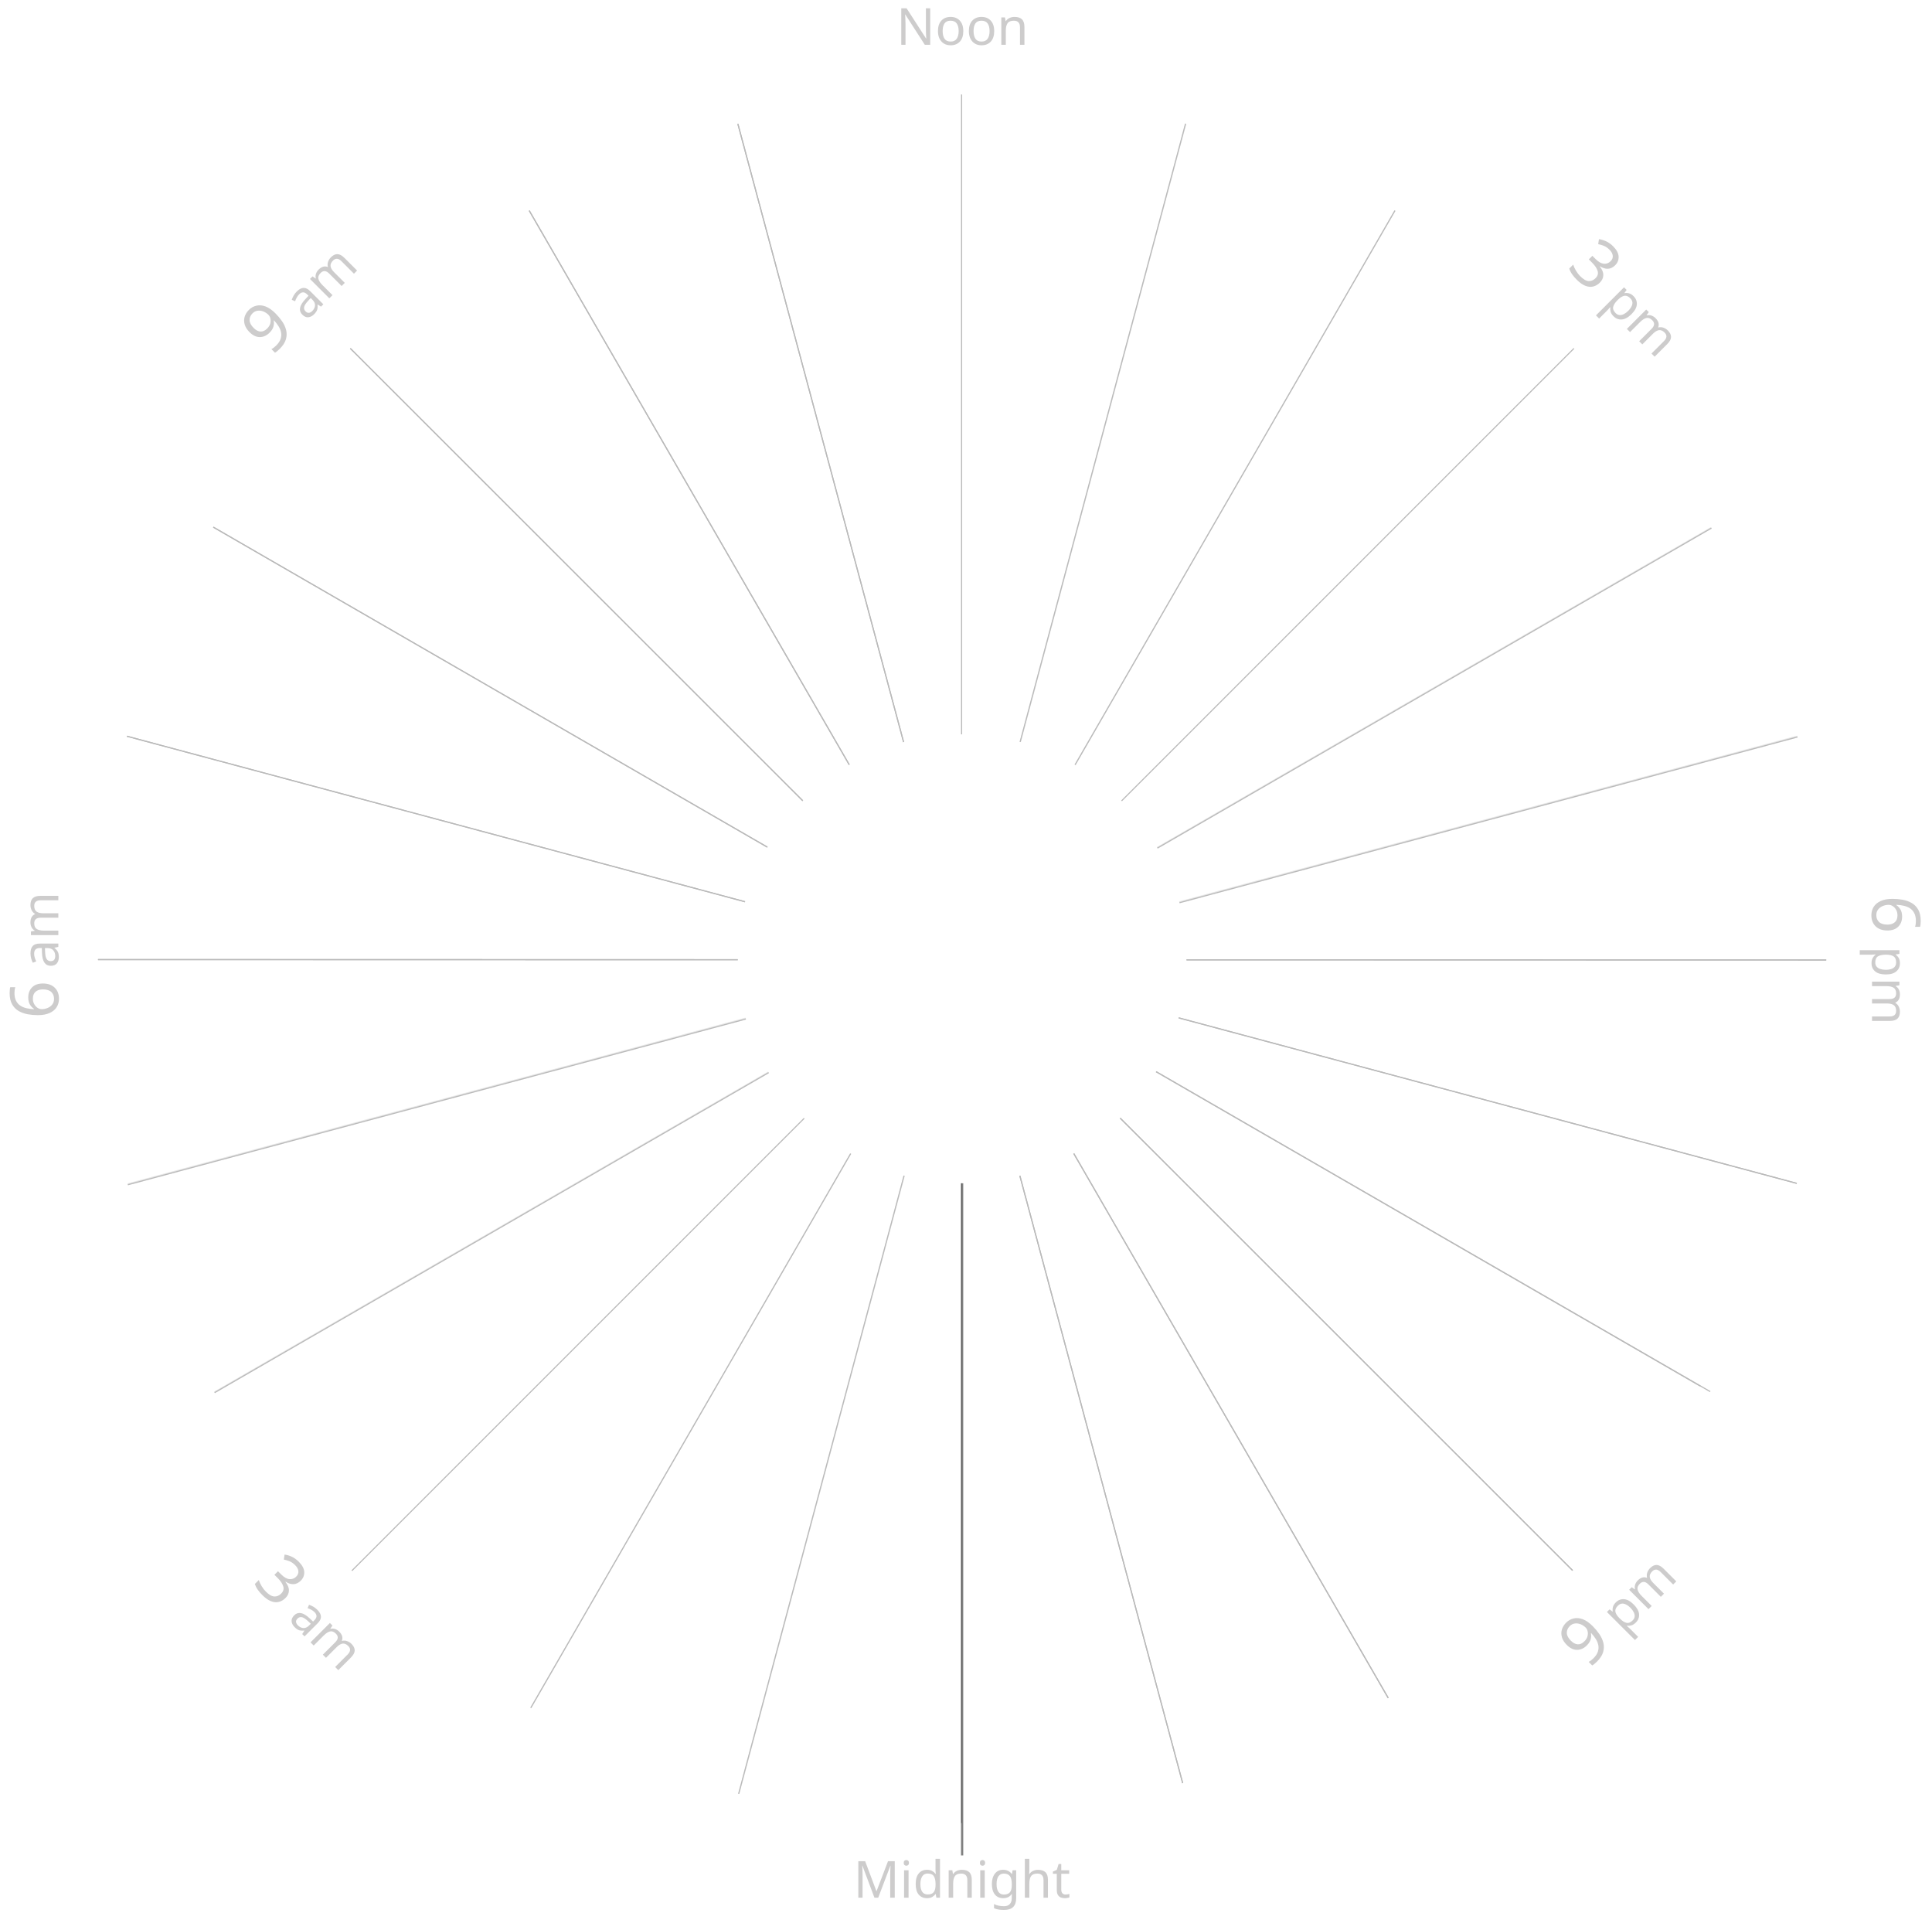
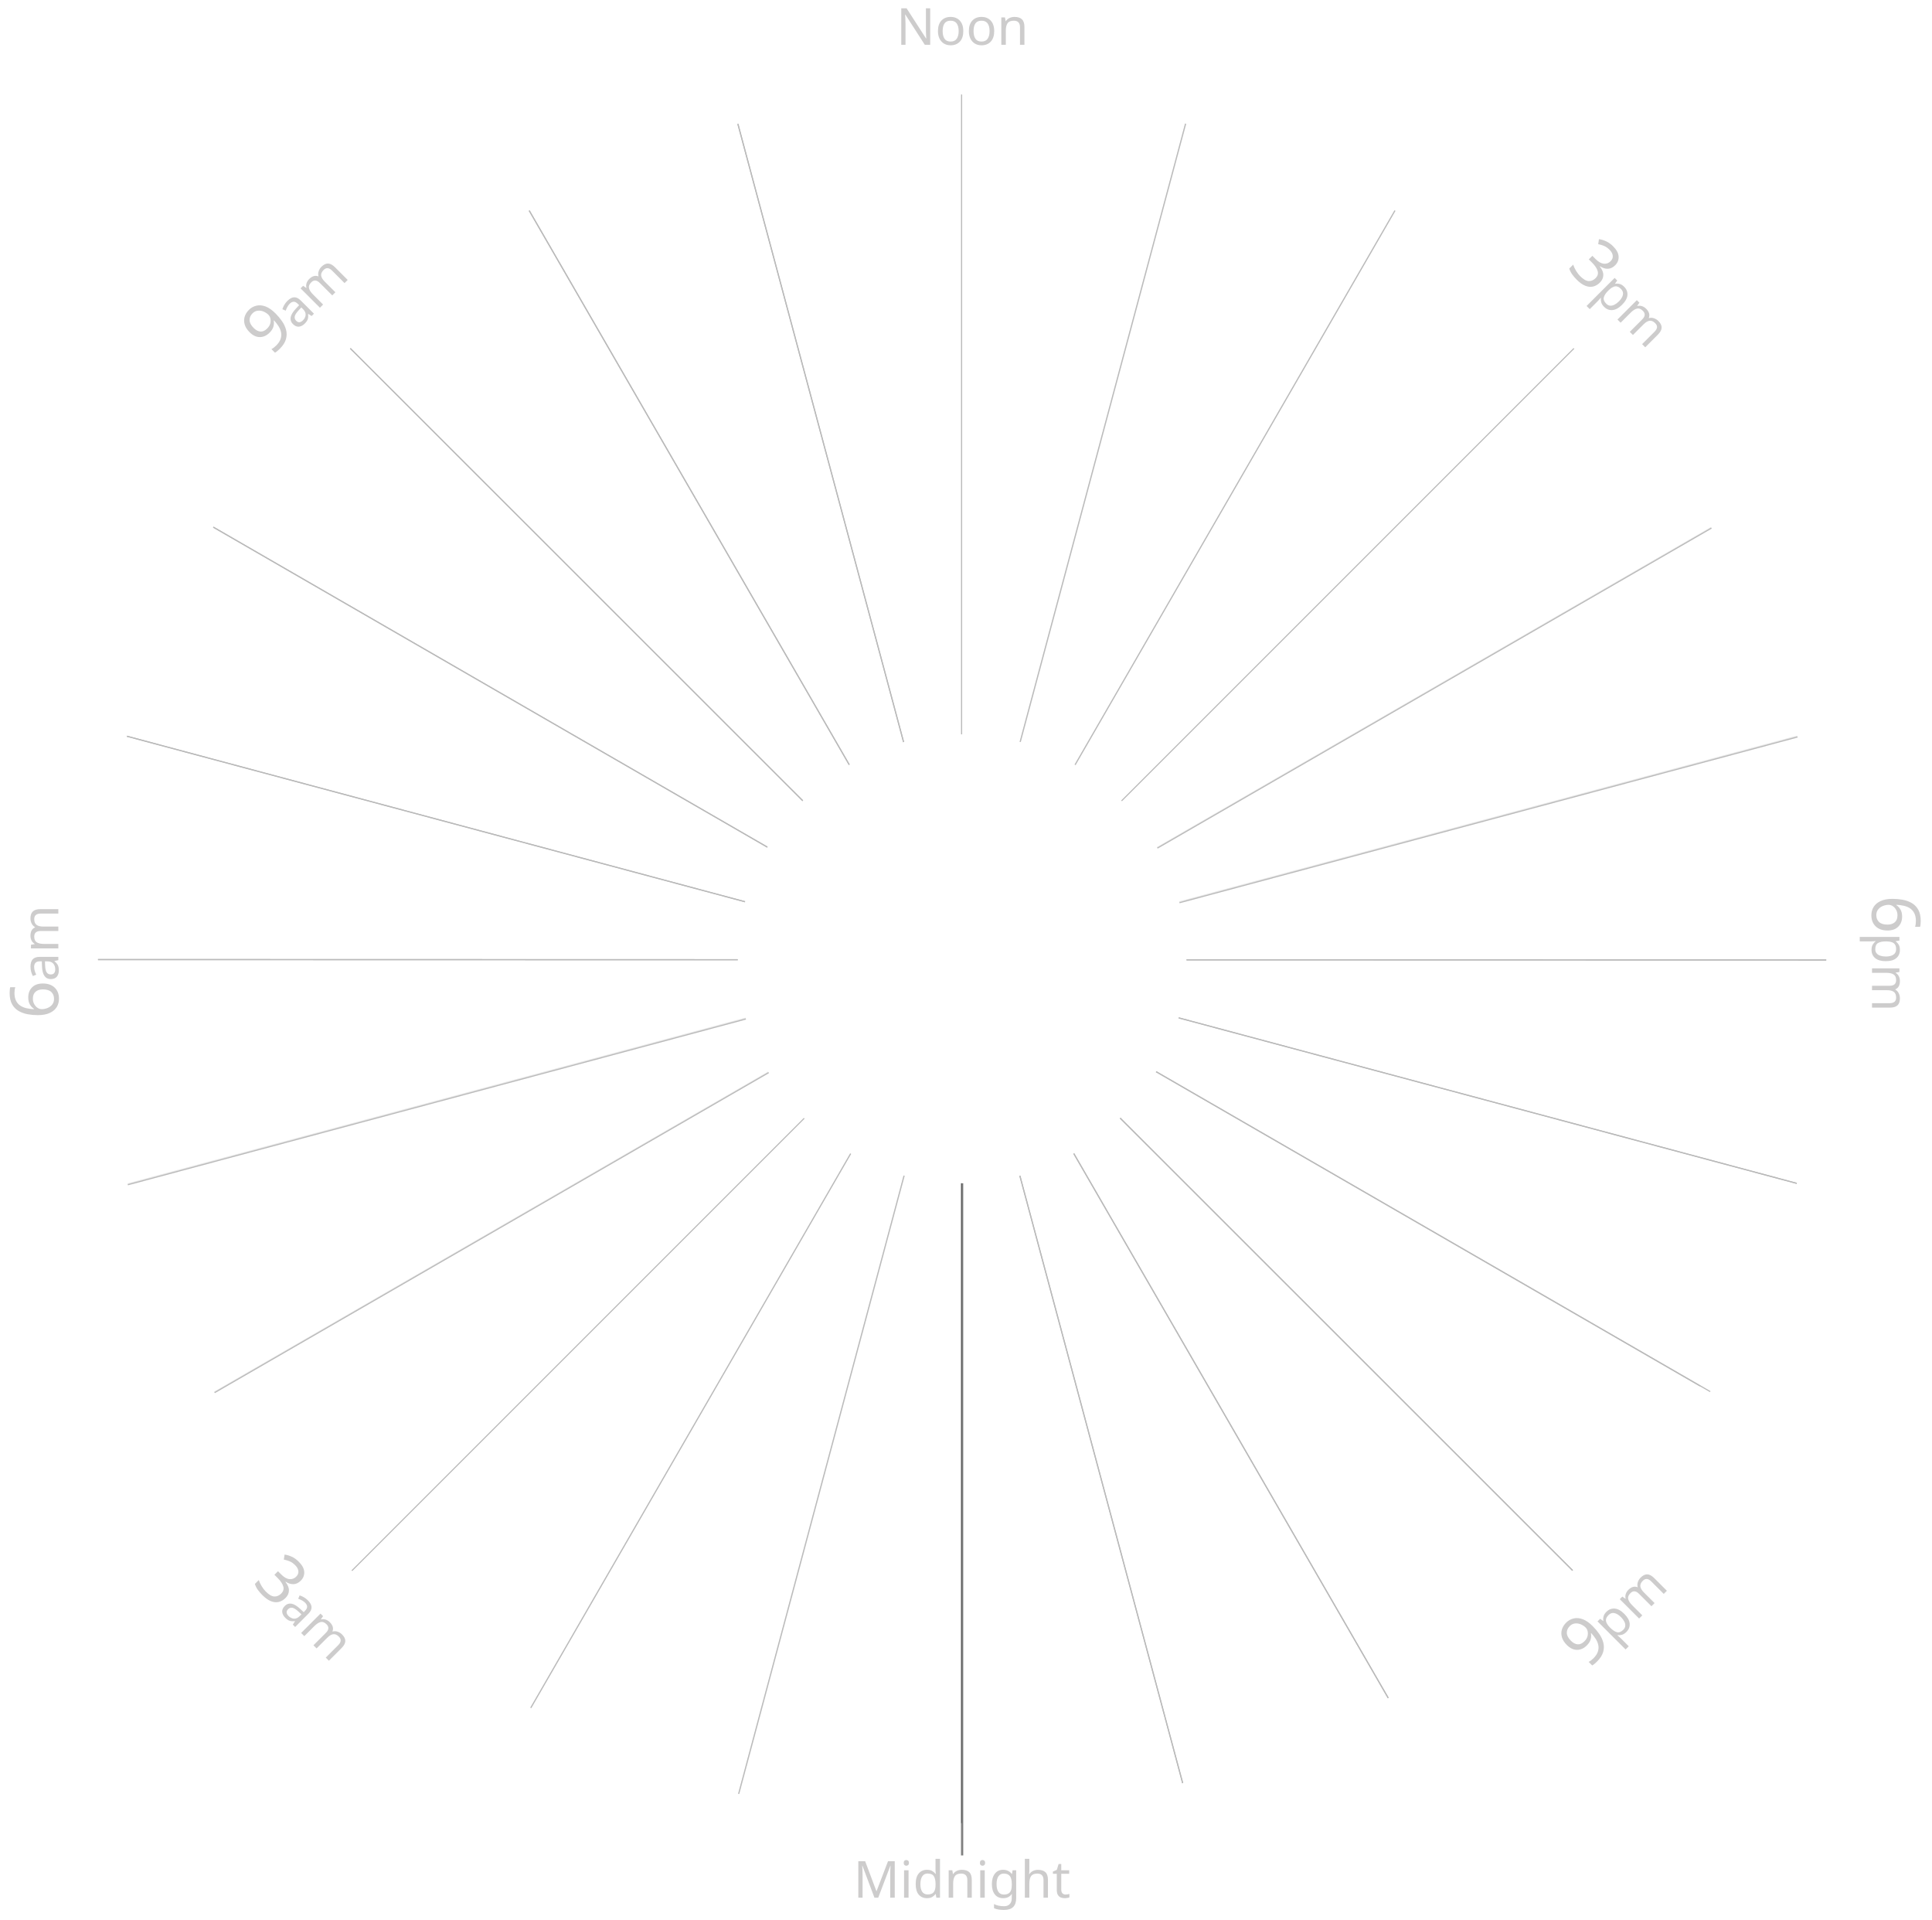
- <svg xmlns="http://www.w3.org/2000/svg" xmlns:xlink="http://www.w3.org/1999/xlink" version="1.1" x="0px" y="0px" width="605px" height="601px" viewBox="-0.202 7.28 605 601" enable-background="new -0.202 7.28 605 601" xml:space="preserve">
-   <defs>
- </defs>
+ <svg xmlns="http://www.w3.org/2000/svg" xmlns:xlink="http://www.w3.org/1999/xlink" width="605" height="601" x="0" y="0" enable-background="new -.202 7.28 605 601" version="1.1" viewBox="-0.202 7.28 605 601" xml:space="preserve">
  <g>
    <defs>
-       <rect id="SVGID_26_" x="1.798" width="600" height="620.28" />
+       <rect id="SVGID_26_" width="600" height="620.28" x="1.798" />
    </defs>
    <clipPath id="SVGID_27_">
-       <use xlink:href="#SVGID_26_" overflow="visible" />
+       <use overflow="visible" xlink:href="#SVGID_26_" />
    </clipPath>
    <g clip-path="url(#SVGID_27_)">
-       <text transform="matrix(0.7071 -0.7071 0.7071 0.7071 496.8833 530.2256)" fill="#CDCCCC" font-family="'Arial-BoldMT'" font-size="21.058">9</text>
-     </g>
-     <g clip-path="url(#SVGID_27_)">
-       <text transform="matrix(0.7071 -0.7071 0.7071 0.7071 505.1646 521.9443)" fill="#CDCCCC" font-family="'Arial-BoldMT'" font-size="16"> pm</text>
-     </g>
-     <g clip-path="url(#SVGID_27_)">
-       <defs>
-         <rect id="SVGID_25_" x="1.798" width="600" height="620.28" />
+       <text fill="#CDCCCC" font-family="'Arial-BoldMT'" font-size="21.058" transform="matrix(0.7071 -0.7071 0.7071 0.7071 496.8833 530.2256)">9</text>
+     </g>
+     <g clip-path="url(#SVGID_27_)">
+       <text fill="#CDCCCC" font-family="'Arial-BoldMT'" font-size="16" transform="matrix(0.7071 -0.7071 0.7071 0.7071 505.1646 521.9443)">pm</text>
+     </g>
+     <g clip-path="url(#SVGID_27_)">
+       <defs>
+         <rect id="SVGID_25_" width="600" height="620.28" x="1.798" />
      </defs>
      <clipPath id="SVGID_28_">
-         <use xlink:href="#SVGID_25_" overflow="visible" />
+         <use overflow="visible" xlink:href="#SVGID_25_" />
      </clipPath>
      <g clip-path="url(#SVGID_28_)">
-         <text transform="matrix(-6.123234e-17 1 -1 -6.123234e-17 586.0171 287.5439)" fill="#CDCCCC" font-family="'Arial-BoldMT'" font-size="21.058">6</text>
-       </g>
-     </g>
-     <g clip-path="url(#SVGID_27_)">
-       <text transform="matrix(-6.123234e-17 1 -1 -6.123234e-17 586.0171 299.2549)" fill="#CDCCCC" font-family="'Arial-BoldMT'" font-size="16"> pm</text>
-     </g>
-     <g clip-path="url(#SVGID_27_)">
-       <text transform="matrix(1 0 0 1 280.4814 21.3066)" fill="#CDCCCC" font-family="'Arial-BoldMT'" font-size="16">Noon</text>
-     </g>
-     <g clip-path="url(#SVGID_27_)">
-       <defs>
-         <rect id="SVGID_24_" x="1.798" width="600" height="620.28" />
+         <text fill="#CDCCCC" font-family="'Arial-BoldMT'" font-size="21.058" transform="matrix(-6.123234e-17 1 -1 -6.123234e-17 586.0171 287.5439)">6</text>
+       </g>
+     </g>
+     <g clip-path="url(#SVGID_27_)">
+       <text fill="#CDCCCC" font-family="'Arial-BoldMT'" font-size="16" transform="matrix(-6.123234e-17 1 -1 -6.123234e-17 586.0171 299.2549)">pm</text>
+     </g>
+     <g clip-path="url(#SVGID_27_)">
+       <text fill="#CDCCCC" font-family="'Arial-BoldMT'" font-size="16" transform="matrix(1 0 0 1 280.4814 21.3066)">Noon</text>
+     </g>
+     <g clip-path="url(#SVGID_27_)">
+       <defs>
+         <rect id="SVGID_24_" width="600" height="620.28" x="1.798" />
      </defs>
      <clipPath id="SVGID_29_">
-         <use xlink:href="#SVGID_24_" overflow="visible" />
+         <use overflow="visible" xlink:href="#SVGID_24_" />
      </clipPath>
      <g clip-path="url(#SVGID_29_)">
-         <text transform="matrix(-6.123234e-17 -1 1 -6.123234e-17 18.0654 326.2637)" fill="#CDCCCC" font-family="'Arial-BoldMT'" font-size="21.058">6</text>
-       </g>
-     </g>
-     <g clip-path="url(#SVGID_27_)">
-       <text transform="matrix(-6.123234e-17 -1 1 -6.123234e-17 18.0654 314.5527)" fill="#CDCCCC" font-family="'Arial-BoldMT'" font-size="16"> am</text>
-     </g>
-     <g clip-path="url(#SVGID_27_)">
-       <text transform="matrix(0.7071 -0.7071 0.7071 0.7071 84.394 119.2139)" fill="#CDCCCC" font-family="'Arial-BoldMT'" font-size="21.058">9</text>
-     </g>
-     <g clip-path="url(#SVGID_27_)">
-       <text transform="matrix(0.7071 -0.7071 0.7071 0.7071 92.6753 110.9331)" fill="#CDCCCC" font-family="'Arial-BoldMT'" font-size="16"> am</text>
-     </g>
-     <g clip-path="url(#SVGID_27_)">
-       <text transform="matrix(0.7071 0.7071 -0.7071 0.7071 78.5068 502.9531)" fill="#CDCCCC" font-family="'Arial-BoldMT'" font-size="21.058">3</text>
-     </g>
-     <g clip-path="url(#SVGID_27_)">
-       <text transform="matrix(0.7071 0.7071 -0.7071 0.7071 86.7886 511.2334)" fill="#CDCCCC" font-family="'Arial-BoldMT'" font-size="16"> am</text>
-     </g>
-     <g clip-path="url(#SVGID_27_)">
-       <text transform="matrix(0.7071 0.7071 -0.7071 0.7071 490.1011 91.1172)" fill="#CDCCCC" font-family="'Arial-BoldMT'" font-size="21.058">3</text>
-     </g>
-     <g clip-path="url(#SVGID_27_)">
-       <text transform="matrix(0.7071 0.7071 -0.7071 0.7071 498.3843 99.4004)" fill="#CDCCCC" font-family="'Arial-BoldMT'" font-size="16"> pm</text>
-     </g>
-     <g clip-path="url(#SVGID_27_)">
-       <text transform="matrix(1 0 0 1 267.0317 601.4219)" fill="#CDCCCC" font-family="'Arial-BoldMT'" font-size="16">Midnight</text>
-     </g>
-     <g clip-path="url(#SVGID_27_)">
-       <defs>
-         <path id="SVGID_23_" d="M230.807,307.466c0-38.813,31.464-70.276,70.278-70.276c38.812,0,70.277,31.463,70.277,70.276     c0,38.814-31.465,70.277-70.277,70.277C262.271,377.743,230.807,346.28,230.807,307.466 M30.487,307.466     c0,149.449,121.151,270.594,270.598,270.594c149.451,0,270.597-121.146,270.597-270.594     c0-149.448-121.146-270.593-270.597-270.593C151.638,36.873,30.487,158.018,30.487,307.466" />
+         <text fill="#CDCCCC" font-family="'Arial-BoldMT'" font-size="21.058" transform="matrix(-6.123234e-17 -1 1 -6.123234e-17 18.0654 326.2637)">6</text>
+       </g>
+     </g>
+     <g clip-path="url(#SVGID_27_)">
+       <text fill="#CDCCCC" font-family="'Arial-BoldMT'" font-size="16" transform="matrix(-6.123234e-17 -1 1 -6.123234e-17 18.0654 314.5527)">am</text>
+     </g>
+     <g clip-path="url(#SVGID_27_)">
+       <text fill="#CDCCCC" font-family="'Arial-BoldMT'" font-size="21.058" transform="matrix(0.7071 -0.7071 0.7071 0.7071 84.394 119.2139)">9</text>
+     </g>
+     <g clip-path="url(#SVGID_27_)">
+       <text fill="#CDCCCC" font-family="'Arial-BoldMT'" font-size="16" transform="matrix(0.7071 -0.7071 0.7071 0.7071 92.6753 110.9331)">am</text>
+     </g>
+     <g clip-path="url(#SVGID_27_)">
+       <text fill="#CDCCCC" font-family="'Arial-BoldMT'" font-size="21.058" transform="matrix(0.7071 0.7071 -0.7071 0.7071 78.5068 502.9531)">3</text>
+     </g>
+     <g clip-path="url(#SVGID_27_)">
+       <text fill="#CDCCCC" font-family="'Arial-BoldMT'" font-size="16" transform="matrix(0.7071 0.7071 -0.7071 0.7071 86.7886 511.2334)">am</text>
+     </g>
+     <g clip-path="url(#SVGID_27_)">
+       <text fill="#CDCCCC" font-family="'Arial-BoldMT'" font-size="21.058" transform="matrix(0.7071 0.7071 -0.7071 0.7071 490.1011 91.1172)">3</text>
+     </g>
+     <g clip-path="url(#SVGID_27_)">
+       <text fill="#CDCCCC" font-family="'Arial-BoldMT'" font-size="16" transform="matrix(0.7071 0.7071 -0.7071 0.7071 498.3843 99.4004)">pm</text>
+     </g>
+     <g clip-path="url(#SVGID_27_)">
+       <text fill="#CDCCCC" font-family="'Arial-BoldMT'" font-size="16" transform="matrix(1 0 0 1 267.0317 601.4219)">Midnight</text>
+     </g>
+     <g clip-path="url(#SVGID_27_)">
+       <defs>
+         <path id="SVGID_23_" d="M230.807,307.466c0-38.813,31.464-70.276,70.278-70.276c38.812,0,70.277,31.463,70.277,70.276 c0,38.814-31.465,70.277-70.277,70.277C262.271,377.743,230.807,346.28,230.807,307.466 M30.487,307.466 c0,149.449,121.151,270.594,270.598,270.594c149.451,0,270.597-121.146,270.597-270.594 c0-149.448-121.146-270.593-270.597-270.593C151.638,36.873,30.487,158.018,30.487,307.466" />
      </defs>
      <clipPath id="SVGID_30_">
-         <use xlink:href="#SVGID_23_" overflow="visible" />
-       </clipPath>
-       <line clip-path="url(#SVGID_30_)" fill="none" stroke="#BABABA" stroke-width="0.351" x1="37.583" y1="237.261" x2="564.338" y2="378.282" />
-       <line clip-path="url(#SVGID_30_)" fill="none" stroke="#E6E6E6" stroke-width="0.351" x1="371.725" y1="43.794" x2="230.784" y2="570.361" />
-       <line clip-path="url(#SVGID_30_)" fill="none" stroke="#BABABA" stroke-width="0.351" x1="64.955" y1="171.372" x2="532.193" y2="441.225" />
-       <line clip-path="url(#SVGID_30_)" fill="none" stroke="#E6E6E6" stroke-width="0.351" x1="437.725" y1="71.277" x2="165.226" y2="543.322" />
-       <line clip-path="url(#SVGID_30_)" fill="none" stroke="#E6E6E6" stroke-width="0.351" x1="37.97" y1="378.43" x2="564.643" y2="237.217" />
-       <line clip-path="url(#SVGID_30_)" fill="none" stroke="#BABABA" stroke-width="0.351" x1="230.397" y1="44.338" x2="370.153" y2="565.562" />
-       <line clip-path="url(#SVGID_30_)" fill="none" stroke="#E6E6E6" stroke-width="0.351" x1="65.229" y1="444.1" x2="537.497" y2="171.382" />
-       <line clip-path="url(#SVGID_30_)" fill="none" stroke="#BABABA" stroke-width="0.351" x1="164.395" y1="71.268" x2="434.516" y2="538.902" />
-       <line clip-path="url(#SVGID_30_)" fill="none" stroke="#BABABA" stroke-width="0.351" x1="28.864" y1="307.708" x2="573.762" y2="307.84" />
-       <line clip-path="url(#SVGID_30_)" fill="none" stroke="#BABABA" stroke-width="0.351" x1="107.777" y1="114.642" x2="493.618" y2="500.333" />
-       <line clip-path="url(#SVGID_30_)" fill="none" stroke="#BABABA" stroke-width="0.351" x1="37.583" y1="237.261" x2="564.338" y2="378.282" />
-       <line clip-path="url(#SVGID_30_)" fill="none" stroke="#BABABA" stroke-width="0.351" x1="64.955" y1="171.372" x2="537.157" y2="444.024" />
-       <line clip-path="url(#SVGID_30_)" fill="none" stroke="#BABABA" stroke-width="0.351" x1="230.397" y1="44.338" x2="370.153" y2="565.562" />
-       <line clip-path="url(#SVGID_30_)" fill="none" stroke="#BABABA" stroke-width="0.351" x1="164.395" y1="71.268" x2="434.516" y2="538.902" />
-       <line clip-path="url(#SVGID_30_)" fill="none" stroke="#BABABA" stroke-width="0.351" x1="28.864" y1="307.708" x2="573.762" y2="307.84" />
-       <line clip-path="url(#SVGID_30_)" fill="none" stroke="#BABABA" stroke-width="0.351" x1="107.777" y1="114.642" x2="493.618" y2="500.333" />
-       <line clip-path="url(#SVGID_30_)" fill="none" stroke="#BABABA" stroke-width="0.351" x1="230.619" y1="570.685" x2="371.558" y2="44.118" />
-       <line clip-path="url(#SVGID_30_)" fill="none" stroke="#BABABA" stroke-width="0.351" x1="165.059" y1="543.645" x2="437.559" y2="71.601" />
-       <line clip-path="url(#SVGID_30_)" fill="none" stroke="#BABABA" stroke-width="0.351" x1="37.804" y1="378.753" x2="564.476" y2="237.538" />
-       <line clip-path="url(#SVGID_30_)" fill="none" stroke="#BABABA" stroke-width="0.351" x1="65.065" y1="444.422" x2="537.33" y2="171.704" />
-       <line clip-path="url(#SVGID_30_)" fill="none" stroke="#BABABA" stroke-width="0.351" x1="300.919" y1="580.141" x2="300.919" y2="34.792" />
-       <line clip-path="url(#SVGID_30_)" fill="none" stroke="#BABABA" stroke-width="0.351" x1="108.515" y1="500.52" x2="494.139" y2="114.896" />
-     </g>
-     <g clip-path="url(#SVGID_27_)">
-       <defs>
-         <rect id="SVGID_22_" x="1.798" width="600" height="620.28" />
+         <use overflow="visible" xlink:href="#SVGID_23_" />
+       </clipPath>
+       <line x1="37.583" x2="564.338" y1="237.261" y2="378.282" fill="none" stroke="#BABABA" stroke-width=".351" clip-path="url(#SVGID_30_)" />
+       <line x1="371.725" x2="230.784" y1="43.794" y2="570.361" fill="none" stroke="#E6E6E6" stroke-width=".351" clip-path="url(#SVGID_30_)" />
+       <line x1="64.955" x2="532.193" y1="171.372" y2="441.225" fill="none" stroke="#BABABA" stroke-width=".351" clip-path="url(#SVGID_30_)" />
+       <line x1="437.725" x2="165.226" y1="71.277" y2="543.322" fill="none" stroke="#E6E6E6" stroke-width=".351" clip-path="url(#SVGID_30_)" />
+       <line x1="37.97" x2="564.643" y1="378.43" y2="237.217" fill="none" stroke="#E6E6E6" stroke-width=".351" clip-path="url(#SVGID_30_)" />
+       <line x1="230.397" x2="370.153" y1="44.338" y2="565.562" fill="none" stroke="#BABABA" stroke-width=".351" clip-path="url(#SVGID_30_)" />
+       <line x1="65.229" x2="537.497" y1="444.1" y2="171.382" fill="none" stroke="#E6E6E6" stroke-width=".351" clip-path="url(#SVGID_30_)" />
+       <line x1="164.395" x2="434.516" y1="71.268" y2="538.902" fill="none" stroke="#BABABA" stroke-width=".351" clip-path="url(#SVGID_30_)" />
+       <line x1="28.864" x2="573.762" y1="307.708" y2="307.84" fill="none" stroke="#BABABA" stroke-width=".351" clip-path="url(#SVGID_30_)" />
+       <line x1="107.777" x2="493.618" y1="114.642" y2="500.333" fill="none" stroke="#BABABA" stroke-width=".351" clip-path="url(#SVGID_30_)" />
+       <line x1="37.583" x2="564.338" y1="237.261" y2="378.282" fill="none" stroke="#BABABA" stroke-width=".351" clip-path="url(#SVGID_30_)" />
+       <line x1="64.955" x2="537.157" y1="171.372" y2="444.024" fill="none" stroke="#BABABA" stroke-width=".351" clip-path="url(#SVGID_30_)" />
+       <line x1="230.397" x2="370.153" y1="44.338" y2="565.562" fill="none" stroke="#BABABA" stroke-width=".351" clip-path="url(#SVGID_30_)" />
+       <line x1="164.395" x2="434.516" y1="71.268" y2="538.902" fill="none" stroke="#BABABA" stroke-width=".351" clip-path="url(#SVGID_30_)" />
+       <line x1="28.864" x2="573.762" y1="307.708" y2="307.84" fill="none" stroke="#BABABA" stroke-width=".351" clip-path="url(#SVGID_30_)" />
+       <line x1="107.777" x2="493.618" y1="114.642" y2="500.333" fill="none" stroke="#BABABA" stroke-width=".351" clip-path="url(#SVGID_30_)" />
+       <line x1="230.619" x2="371.558" y1="570.685" y2="44.118" fill="none" stroke="#BABABA" stroke-width=".351" clip-path="url(#SVGID_30_)" />
+       <line x1="165.059" x2="437.559" y1="543.645" y2="71.601" fill="none" stroke="#BABABA" stroke-width=".351" clip-path="url(#SVGID_30_)" />
+       <line x1="37.804" x2="564.476" y1="378.753" y2="237.538" fill="none" stroke="#BABABA" stroke-width=".351" clip-path="url(#SVGID_30_)" />
+       <line x1="65.065" x2="537.33" y1="444.422" y2="171.704" fill="none" stroke="#BABABA" stroke-width=".351" clip-path="url(#SVGID_30_)" />
+       <line x1="300.919" x2="300.919" y1="580.141" y2="34.792" fill="none" stroke="#BABABA" stroke-width=".351" clip-path="url(#SVGID_30_)" />
+       <line x1="108.515" x2="494.139" y1="500.52" y2="114.896" fill="none" stroke="#BABABA" stroke-width=".351" clip-path="url(#SVGID_30_)" />
+     </g>
+     <g clip-path="url(#SVGID_27_)">
+       <defs>
+         <rect id="SVGID_22_" width="600" height="620.28" x="1.798" />
      </defs>
      <clipPath id="SVGID_31_">
-         <use xlink:href="#SVGID_22_" overflow="visible" />
-       </clipPath>
-       <g opacity="0.5" clip-path="url(#SVGID_31_)">
-         <g>
-           <defs>
-             <rect id="SVGID_21_" x="300.734" y="377.743" width="0.702" height="210.449" />
+         <use overflow="visible" xlink:href="#SVGID_22_" />
+       </clipPath>
+       <g clip-path="url(#SVGID_31_)" opacity=".5">
+         <g>
+           <defs>
+             <rect id="SVGID_21_" width=".702" height="210.449" x="300.734" y="377.743" />
          </defs>
          <clipPath id="SVGID_32_">
-             <use xlink:href="#SVGID_21_" overflow="visible" />
-           </clipPath>
-           <line clip-path="url(#SVGID_32_)" fill="none" stroke="#010202" stroke-width="0.702" x1="301.085" y1="377.743" x2="301.085" y2="588.192" />
-         </g>
-       </g>
-     </g>
-     <g clip-path="url(#SVGID_27_)">
-       <defs>
-         <rect id="SVGID_20_" x="1.798" width="600" height="620.28" />
+             <use overflow="visible" xlink:href="#SVGID_21_" />
+           </clipPath>
+           <line x1="301.085" x2="301.085" y1="377.743" y2="588.192" fill="none" stroke="#010202" stroke-width=".702" clip-path="url(#SVGID_32_)" />
+         </g>
+       </g>
+     </g>
+     <g clip-path="url(#SVGID_27_)">
+       <defs>
+         <rect id="SVGID_20_" width="600" height="620.28" x="1.798" />
      </defs>
      <clipPath id="SVGID_33_">
-         <use xlink:href="#SVGID_20_" overflow="visible" />
-       </clipPath>
-       <g opacity="0.5" clip-path="url(#SVGID_33_)">
-         <g>
-           <defs>
-             <rect id="SVGID_19_" x="65.36" y="76.07" width="463.275" height="463.275" />
+         <use overflow="visible" xlink:href="#SVGID_20_" />
+       </clipPath>
+       <g clip-path="url(#SVGID_33_)" opacity=".5">
+         <g>
+           <defs>
+             <rect id="SVGID_19_" width="463.275" height="463.275" x="65.36" y="76.07" />
          </defs>
          <clipPath id="SVGID_34_">
-             <use xlink:href="#SVGID_19_" overflow="visible" />
-           </clipPath>
-         </g>
-       </g>
-       <g opacity="0.5" clip-path="url(#SVGID_33_)">
-         <g>
-           <defs>
-             <rect id="SVGID_18_" x="86.457" y="97.216" width="421.159" height="421.158" />
+             <use overflow="visible" xlink:href="#SVGID_19_" />
+           </clipPath>
+         </g>
+       </g>
+       <g clip-path="url(#SVGID_33_)" opacity=".5">
+         <g>
+           <defs>
+             <rect id="SVGID_18_" width="421.159" height="421.158" x="86.457" y="97.216" />
          </defs>
          <clipPath id="SVGID_35_">
-             <use xlink:href="#SVGID_18_" overflow="visible" />
-           </clipPath>
-         </g>
-       </g>
-       <g opacity="0.5" clip-path="url(#SVGID_33_)">
-         <g>
-           <defs>
-             <rect id="SVGID_17_" x="107.414" y="118.188" width="379.043" height="379.043" />
+             <use overflow="visible" xlink:href="#SVGID_18_" />
+           </clipPath>
+         </g>
+       </g>
+       <g clip-path="url(#SVGID_33_)" opacity=".5">
+         <g>
+           <defs>
+             <rect id="SVGID_17_" width="379.043" height="379.043" x="107.414" y="118.188" />
          </defs>
          <clipPath id="SVGID_36_">
-             <use xlink:href="#SVGID_17_" overflow="visible" />
-           </clipPath>
-         </g>
-       </g>
-       <g opacity="0.5" clip-path="url(#SVGID_33_)">
-         <g>
-           <defs>
-             <rect id="SVGID_16_" x="128.47" y="139.376" width="336.928" height="336.927" />
+             <use overflow="visible" xlink:href="#SVGID_17_" />
+           </clipPath>
+         </g>
+       </g>
+       <g clip-path="url(#SVGID_33_)" opacity=".5">
+         <g>
+           <defs>
+             <rect id="SVGID_16_" width="336.928" height="336.927" x="128.47" y="139.376" />
          </defs>
          <clipPath id="SVGID_37_">
-             <use xlink:href="#SVGID_16_" overflow="visible" />
-           </clipPath>
-         </g>
-       </g>
-       <g opacity="0.5" clip-path="url(#SVGID_33_)">
-         <g>
-           <defs>
-             <rect id="SVGID_15_" x="212.702" y="223.343" width="168.464" height="168.463" />
+             <use overflow="visible" xlink:href="#SVGID_16_" />
+           </clipPath>
+         </g>
+       </g>
+       <g clip-path="url(#SVGID_33_)" opacity=".5">
+         <g>
+           <defs>
+             <rect id="SVGID_15_" width="168.464" height="168.463" x="212.702" y="223.343" />
          </defs>
          <clipPath id="SVGID_38_">
-             <use xlink:href="#SVGID_15_" overflow="visible" />
-           </clipPath>
-         </g>
-       </g>
-       <g opacity="0.5" clip-path="url(#SVGID_33_)">
-         <g>
-           <defs>
-             <rect id="SVGID_14_" x="149.679" y="160.302" width="294.812" height="294.812" />
+             <use overflow="visible" xlink:href="#SVGID_15_" />
+           </clipPath>
+         </g>
+       </g>
+       <g clip-path="url(#SVGID_33_)" opacity=".5">
+         <g>
+           <defs>
+             <rect id="SVGID_14_" width="294.812" height="294.812" x="149.679" y="160.302" />
          </defs>
          <clipPath id="SVGID_39_">
-             <use xlink:href="#SVGID_14_" overflow="visible" />
-           </clipPath>
-         </g>
-       </g>
-       <g opacity="0.5" clip-path="url(#SVGID_33_)">
-         <g>
-           <defs>
-             <rect id="SVGID_13_" x="170.737" y="181.771" width="252.696" height="252.694" />
+             <use overflow="visible" xlink:href="#SVGID_14_" />
+           </clipPath>
+         </g>
+       </g>
+       <g clip-path="url(#SVGID_33_)" opacity=".5">
+         <g>
+           <defs>
+             <rect id="SVGID_13_" width="252.696" height="252.694" x="170.737" y="181.771" />
          </defs>
          <clipPath id="SVGID_40_">
-             <use xlink:href="#SVGID_13_" overflow="visible" />
-           </clipPath>
-         </g>
-       </g>
-       <g opacity="0.5" clip-path="url(#SVGID_33_)">
-         <g>
-           <defs>
-             <rect id="SVGID_12_" x="193.205" y="202.418" width="210.58" height="210.58" />
+             <use overflow="visible" xlink:href="#SVGID_13_" />
+           </clipPath>
+         </g>
+       </g>
+       <g clip-path="url(#SVGID_33_)" opacity=".5">
+         <g>
+           <defs>
+             <rect id="SVGID_12_" width="210.58" height="210.58" x="193.205" y="202.418" />
          </defs>
          <clipPath id="SVGID_41_">
-             <use xlink:href="#SVGID_12_" overflow="visible" />
-           </clipPath>
-         </g>
-       </g>
-     </g>
-     <g clip-path="url(#SVGID_27_)">
-       <defs>
-         <rect id="SVGID_11_" x="1.798" width="600" height="620.28" />
+             <use overflow="visible" xlink:href="#SVGID_12_" />
+           </clipPath>
+         </g>
+       </g>
+     </g>
+     <g clip-path="url(#SVGID_27_)">
+       <defs>
+         <rect id="SVGID_11_" width="600" height="620.28" x="1.798" />
      </defs>
      <clipPath id="SVGID_42_">
-         <use xlink:href="#SVGID_11_" overflow="visible" />
-       </clipPath>
-       <g opacity="0.5" clip-path="url(#SVGID_42_)">
-         <g>
-           <defs>
-             <rect id="SVGID_10_" x="65.36" y="76.07" width="463.275" height="463.275" />
+         <use overflow="visible" xlink:href="#SVGID_11_" />
+       </clipPath>
+       <g clip-path="url(#SVGID_42_)" opacity=".5">
+         <g>
+           <defs>
+             <rect id="SVGID_10_" width="463.275" height="463.275" x="65.36" y="76.07" />
          </defs>
          <clipPath id="SVGID_43_">
-             <use xlink:href="#SVGID_10_" overflow="visible" />
-           </clipPath>
-         </g>
-       </g>
-       <g opacity="0.5" clip-path="url(#SVGID_42_)">
-         <g>
-           <defs>
-             <rect id="SVGID_9_" x="86.457" y="97.216" width="421.159" height="421.158" />
+             <use overflow="visible" xlink:href="#SVGID_10_" />
+           </clipPath>
+         </g>
+       </g>
+       <g clip-path="url(#SVGID_42_)" opacity=".5">
+         <g>
+           <defs>
+             <rect id="SVGID_9_" width="421.159" height="421.158" x="86.457" y="97.216" />
          </defs>
          <clipPath id="SVGID_44_">
-             <use xlink:href="#SVGID_9_" overflow="visible" />
-           </clipPath>
-         </g>
-       </g>
-       <g opacity="0.5" clip-path="url(#SVGID_42_)">
-         <g>
-           <defs>
-             <rect id="SVGID_8_" x="107.414" y="118.188" width="379.043" height="379.043" />
+             <use overflow="visible" xlink:href="#SVGID_9_" />
+           </clipPath>
+         </g>
+       </g>
+       <g clip-path="url(#SVGID_42_)" opacity=".5">
+         <g>
+           <defs>
+             <rect id="SVGID_8_" width="379.043" height="379.043" x="107.414" y="118.188" />
          </defs>
          <clipPath id="SVGID_45_">
-             <use xlink:href="#SVGID_8_" overflow="visible" />
-           </clipPath>
-         </g>
-       </g>
-       <g opacity="0.5" clip-path="url(#SVGID_42_)">
-         <g>
-           <defs>
-             <rect id="SVGID_7_" x="128.47" y="139.376" width="336.928" height="336.927" />
+             <use overflow="visible" xlink:href="#SVGID_8_" />
+           </clipPath>
+         </g>
+       </g>
+       <g clip-path="url(#SVGID_42_)" opacity=".5">
+         <g>
+           <defs>
+             <rect id="SVGID_7_" width="336.928" height="336.927" x="128.47" y="139.376" />
          </defs>
          <clipPath id="SVGID_46_">
-             <use xlink:href="#SVGID_7_" overflow="visible" />
-           </clipPath>
-         </g>
-       </g>
-       <g opacity="0.5" clip-path="url(#SVGID_42_)">
-         <g>
-           <defs>
-             <rect id="SVGID_6_" x="212.702" y="223.343" width="168.464" height="168.463" />
+             <use overflow="visible" xlink:href="#SVGID_7_" />
+           </clipPath>
+         </g>
+       </g>
+       <g clip-path="url(#SVGID_42_)" opacity=".5">
+         <g>
+           <defs>
+             <rect id="SVGID_6_" width="168.464" height="168.463" x="212.702" y="223.343" />
          </defs>
          <clipPath id="SVGID_47_">
-             <use xlink:href="#SVGID_6_" overflow="visible" />
-           </clipPath>
-         </g>
-       </g>
-       <g opacity="0.5" clip-path="url(#SVGID_42_)">
-         <g>
-           <defs>
-             <rect id="SVGID_5_" x="149.679" y="160.302" width="294.812" height="294.812" />
+             <use overflow="visible" xlink:href="#SVGID_6_" />
+           </clipPath>
+         </g>
+       </g>
+       <g clip-path="url(#SVGID_42_)" opacity=".5">
+         <g>
+           <defs>
+             <rect id="SVGID_5_" width="294.812" height="294.812" x="149.679" y="160.302" />
          </defs>
          <clipPath id="SVGID_48_">
-             <use xlink:href="#SVGID_5_" overflow="visible" />
-           </clipPath>
-         </g>
-       </g>
-       <g opacity="0.5" clip-path="url(#SVGID_42_)">
-         <g>
-           <defs>
-             <rect id="SVGID_4_" x="170.737" y="181.771" width="252.696" height="252.694" />
+             <use overflow="visible" xlink:href="#SVGID_5_" />
+           </clipPath>
+         </g>
+       </g>
+       <g clip-path="url(#SVGID_42_)" opacity=".5">
+         <g>
+           <defs>
+             <rect id="SVGID_4_" width="252.696" height="252.694" x="170.737" y="181.771" />
          </defs>
          <clipPath id="SVGID_49_">
-             <use xlink:href="#SVGID_4_" overflow="visible" />
-           </clipPath>
-         </g>
-       </g>
-       <g opacity="0.5" clip-path="url(#SVGID_42_)">
-         <g>
-           <defs>
-             <rect id="SVGID_3_" x="193.205" y="202.418" width="210.58" height="210.58" />
+             <use overflow="visible" xlink:href="#SVGID_4_" />
+           </clipPath>
+         </g>
+       </g>
+       <g clip-path="url(#SVGID_42_)" opacity=".5">
+         <g>
+           <defs>
+             <rect id="SVGID_3_" width="210.58" height="210.58" x="193.205" y="202.418" />
          </defs>
          <clipPath id="SVGID_50_">
-             <use xlink:href="#SVGID_3_" overflow="visible" />
-           </clipPath>
-         </g>
-       </g>
-     </g>
-     <g clip-path="url(#SVGID_27_)">
-       <defs>
-         <rect id="SVGID_2_" x="1.798" width="600" height="620.28" />
+             <use overflow="visible" xlink:href="#SVGID_3_" />
+           </clipPath>
+         </g>
+       </g>
+     </g>
+     <g clip-path="url(#SVGID_27_)">
+       <defs>
+         <rect id="SVGID_2_" width="600" height="620.28" x="1.798" />
      </defs>
      <clipPath id="SVGID_51_">
-         <use xlink:href="#SVGID_2_" overflow="visible" />
-       </clipPath>
-     </g>
-     <g clip-path="url(#SVGID_27_)">
-       <defs>
-         <rect id="SVGID_1_" x="1.798" width="600" height="620.28" />
+         <use overflow="visible" xlink:href="#SVGID_2_" />
+       </clipPath>
+     </g>
+     <g clip-path="url(#SVGID_27_)">
+       <defs>
+         <rect id="SVGID_1_" width="600" height="620.28" x="1.798" />
      </defs>
      <clipPath id="SVGID_52_">
-         <use xlink:href="#SVGID_1_" overflow="visible" />
+         <use overflow="visible" xlink:href="#SVGID_1_" />
      </clipPath>
    </g>
  </g>
</svg>
